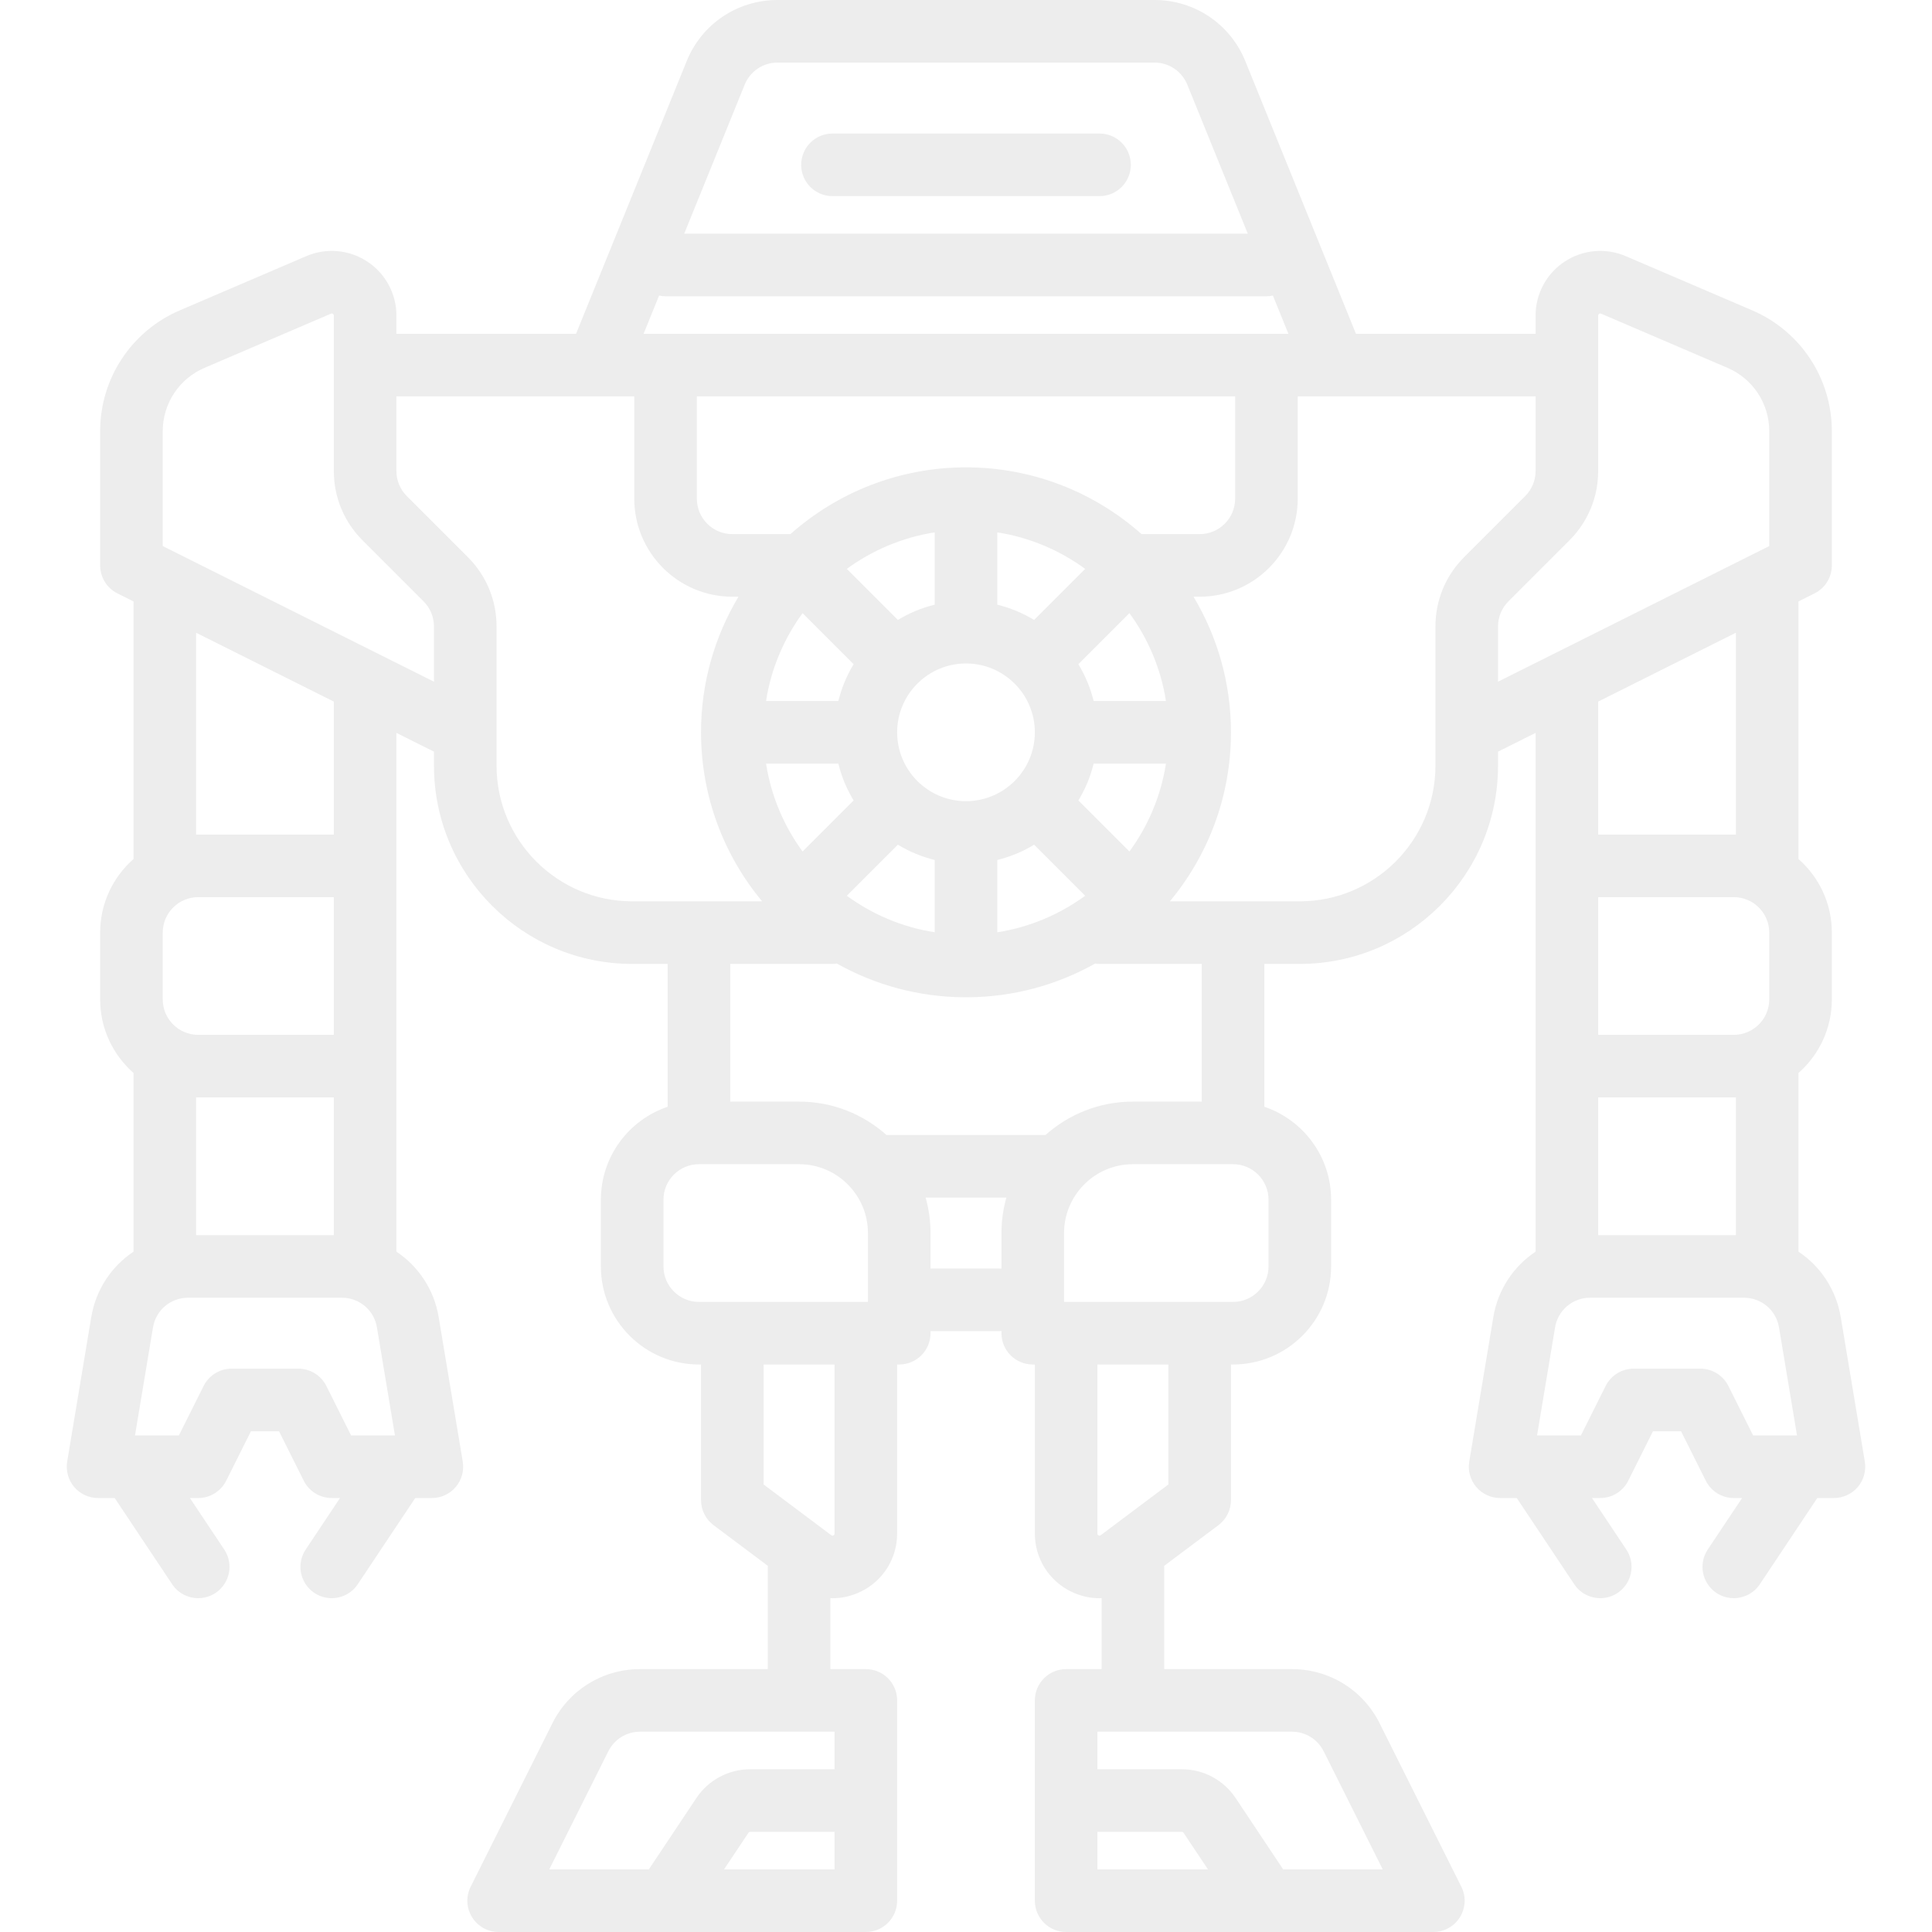
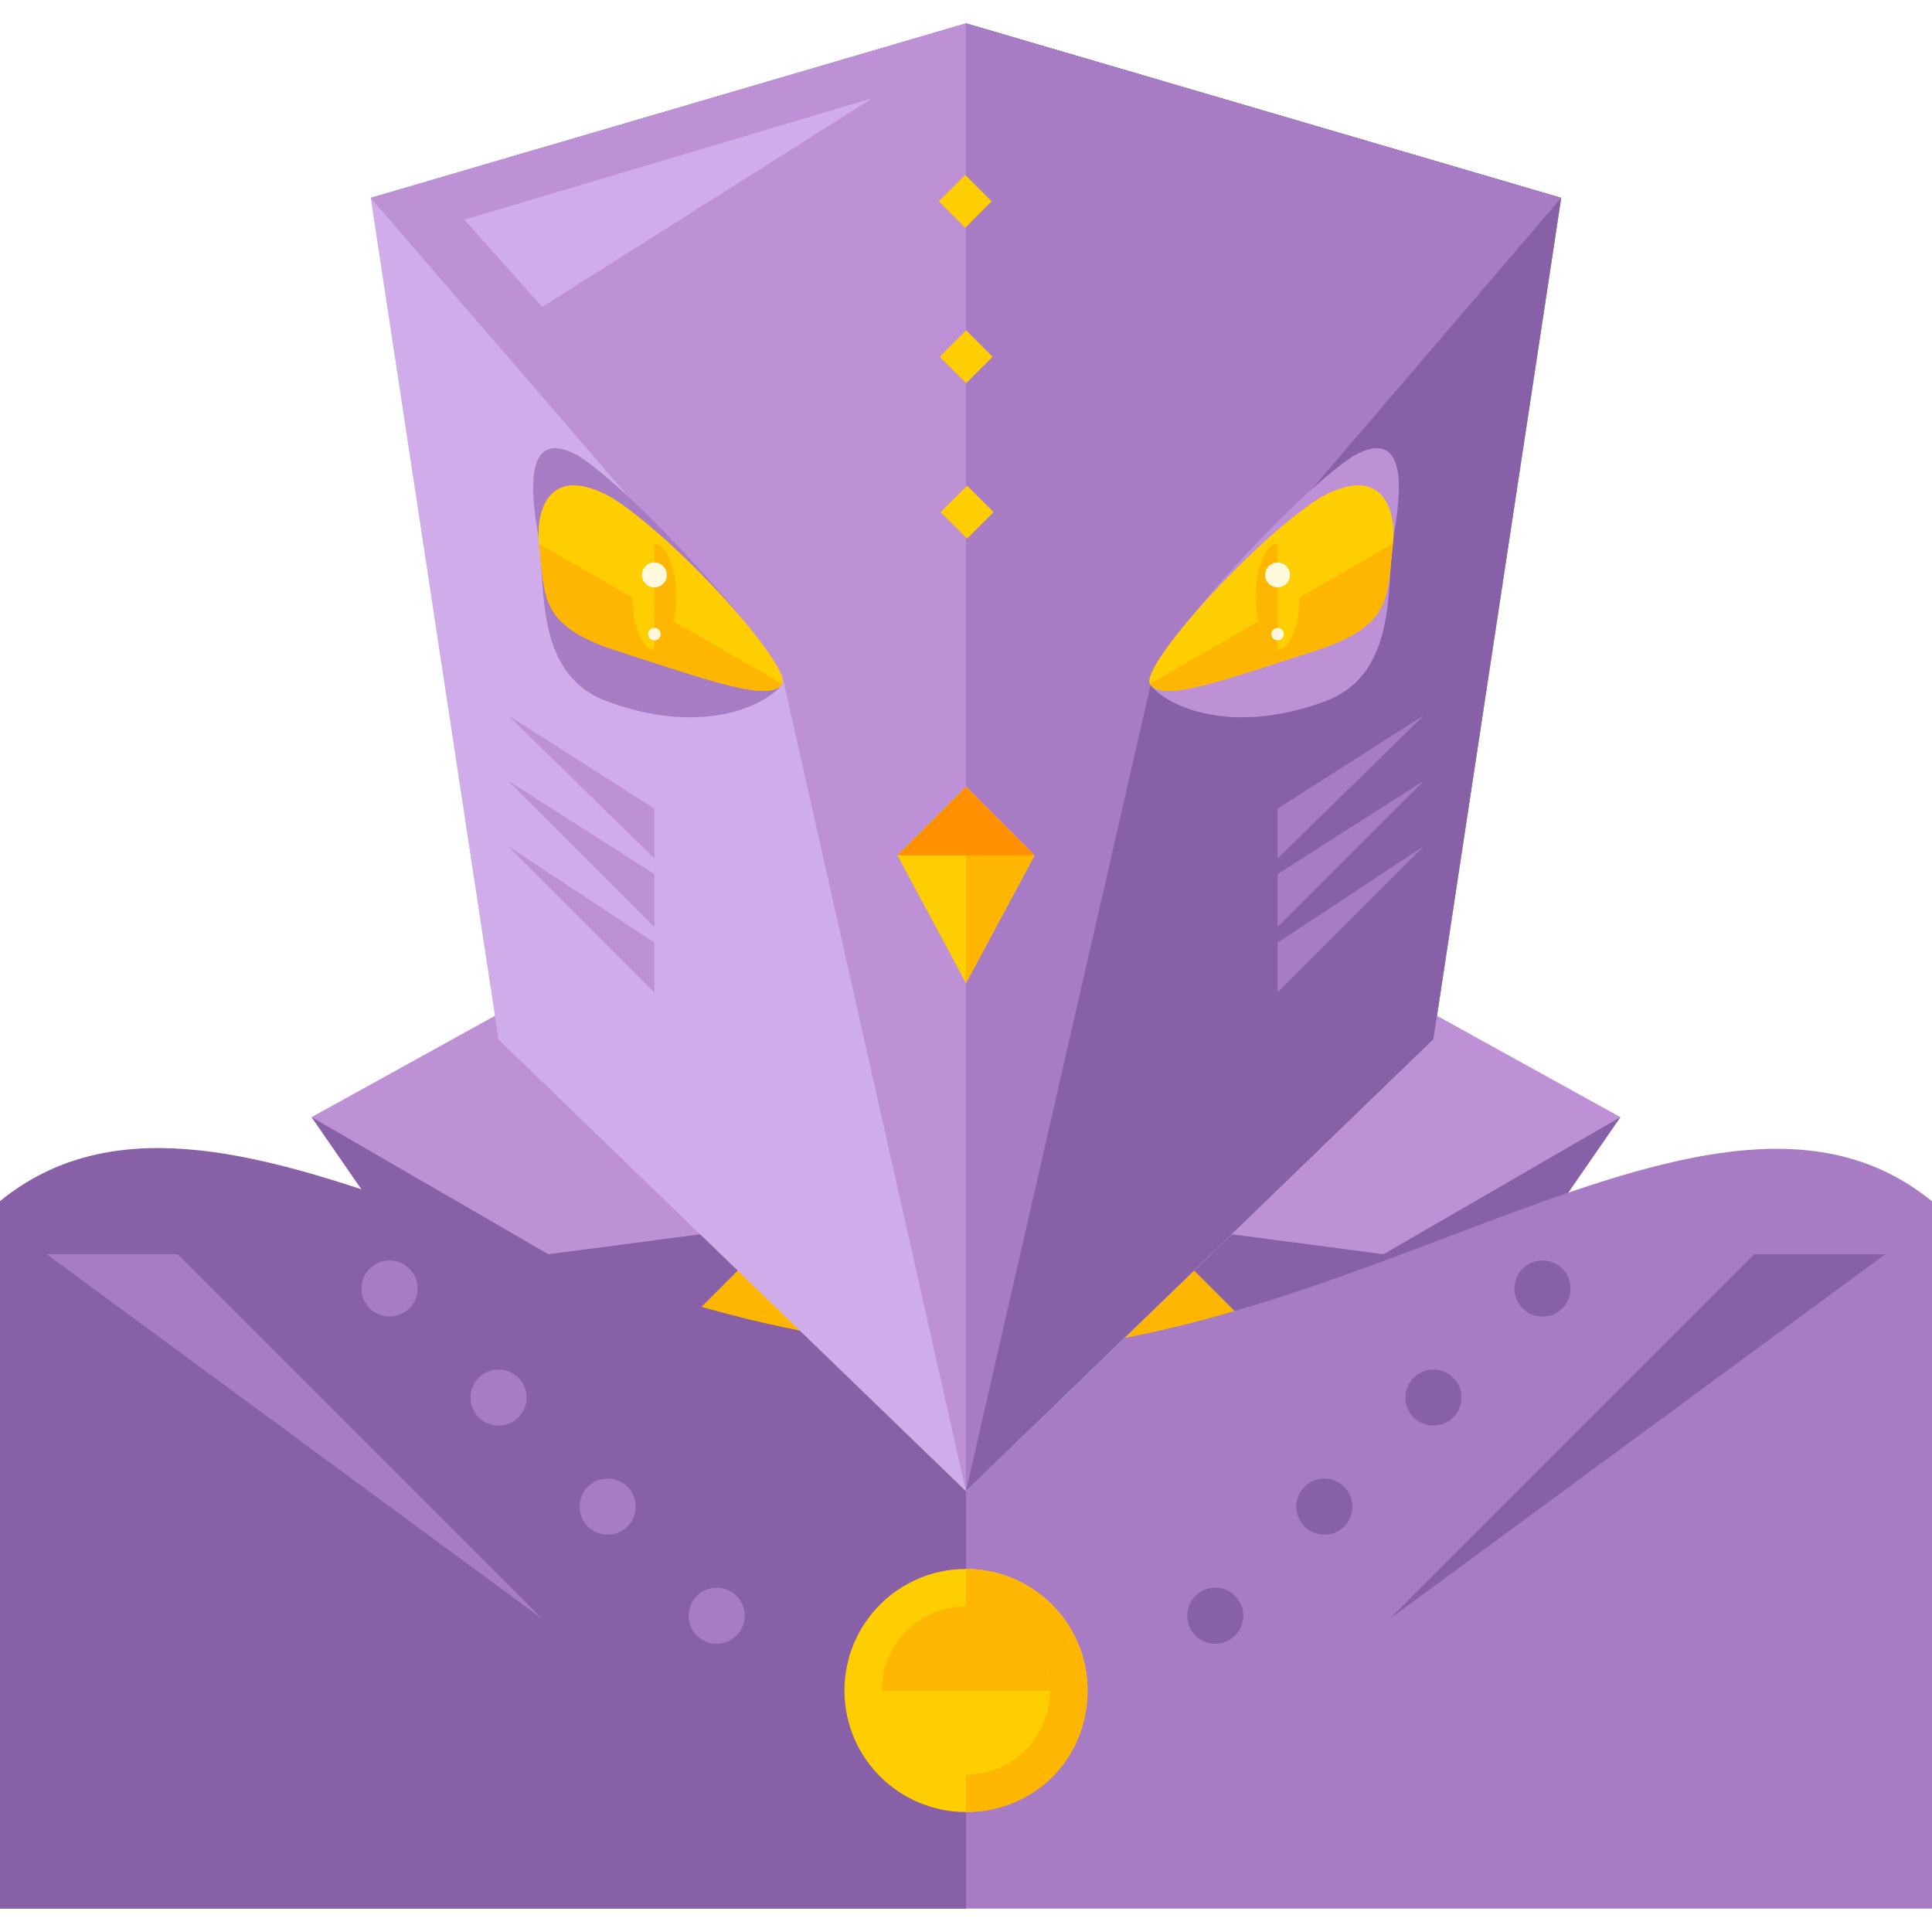
- <svg xmlns="http://www.w3.org/2000/svg" version="1.1" id="Capa_1" x="0px" y="0px" viewBox="0 0 463.001 463.001" style="enable-background:new 0 0 463.001 463.001;" xml:space="preserve" width="512px" height="512px">
+ <svg xmlns="http://www.w3.org/2000/svg" version="1.1" id="Layer_1" x="0px" y="0px" viewBox="0 0 496 496" style="enable-background:new 0 0 496 496;" xml:space="preserve">
+   <rect x="112" y="290" style="fill:#FFB600;" width="240" height="72" />
+   <polygon style="fill:#BE90D6;" points="201.6,314 140.8,374.8 80,286.8 140.8,253.2 " />
+   <polygon style="fill:#8860A8;" points="201.6,314 140.8,374.8 80,286.8 140.8,322 " />
+   <polygon style="fill:#BE90D6;" points="294.4,314 355.2,374.8 416,286.8 355.2,253.2 " />
+   <polygon style="fill:#8860A8;" points="294.4,314 355.2,374.8 416,286.8 355.2,322 " />
+   <path style="fill:#A87CC4;" d="M0,490h496V308.4c-56-45.6-145.6,39.2-248,39.2S56,262.8,0,308.4V490z" />
+   <path style="fill:#8860A8;" d="M248,346c-102.4,0-192-83.2-248-37.6V490h248" />
+   <polygon style="fill:#BDD5DB;" points="95.2,50.8 248,6 400.8,50.8 368,266.8 248,382.8 128,266.8 " />
+   <polygon style="fill:#D1ACEA;" points="95.2,50.8 248,6 400.8,50.8 368,266.8 248,382.8 128,266.8 " />
+   <polygon style="fill:#87B6C1;" points="95.2,50.8 248,6 400.8,50.8 368,266.8 248,382.8 200.8,173.2 " />
+   <polyline style="fill:#8860A8;" points="248,6 400.8,50.8 368,266.8 248,382.8 " />
+   <polyline style="fill:#BE90D6;" points="248,382.8 200.8,173.2 95.2,50.8 248,6 " />
  <g>
-     <path d="M446.899,350.267l-5.772-34.631c-1.105-6.631-4.888-12.186-10.126-15.681v-42.814c4.899-4.31,8-10.619,8-17.642v-16   c0-7.023-3.101-13.332-8-17.642v-61.723l3.854-1.927c2.54-1.27,4.146-3.867,4.146-6.708v-32.174   c0-12.618-7.494-23.983-19.092-28.953l-30.304-12.987c-4.803-2.059-10.276-1.571-14.639,1.307   C370.604,65.569,368,70.406,368,75.631V80h-43.043l-26.469-65.228C294.898,5.798,286.333,0,276.667,0h-90.334   c-9.666,0-18.23,5.798-21.806,14.737L138.044,80H95.001v-4.369c0-5.226-2.604-10.063-6.967-12.939   c-4.363-2.877-9.838-3.366-14.639-1.307L43.092,74.373C31.495,79.343,24,90.708,24,103.326V135.5c0,2.841,1.605,5.438,4.146,6.708   L32,144.135v61.723c-4.899,4.31-8,10.619-8,17.642v16c0,7.023,3.101,13.332,8,17.642v42.814c-5.238,3.495-9.021,9.05-10.127,15.681   l-5.771,34.63c-0.362,2.175,0.251,4.398,1.676,6.081S21.295,359,23.5,359h3.986l13.773,20.66c1.445,2.168,3.823,3.341,6.247,3.341   c1.43,0,2.875-0.408,4.153-1.261c3.446-2.297,4.378-6.954,2.08-10.4L45.514,359H47.5c2.841,0,5.438-1.605,6.708-4.146L60.135,343   h6.73l5.927,11.854C74.063,357.395,76.66,359,79.5,359h1.986l-8.227,12.34c-2.298,3.446-1.366,8.103,2.08,10.4   c1.278,0.853,2.724,1.261,4.153,1.261c2.424,0,4.802-1.173,6.247-3.341L99.514,359h3.986c2.205,0,4.298-0.97,5.723-2.652   s2.038-3.906,1.676-6.081l-5.772-34.631c-1.105-6.631-4.888-12.186-10.126-15.681v-124.32l9,4.5v3.365   c0,26.191,21.309,47.5,47.5,47.5h8.5v34.234c-9.29,3.138-16,11.93-16,22.266v16c0,12.958,10.542,23.5,23.5,23.5h0.5v32.5   c0,2.361,1.111,4.583,3,6l13.012,9.759c-0.003,0.081-0.012,0.16-0.012,0.241V400h-30.611c-8.959,0-17.013,4.978-21.019,12.991   l-19.578,39.155c-1.163,2.325-1.038,5.086,0.328,7.297c1.366,2.211,3.78,3.557,6.38,3.557h39.979c0.005,0,0.009,0.001,0.014,0.001   c0.005,0,0.011-0.001,0.016-0.001H207.5c4.143,0,7.5-3.358,7.5-7.5v-48c0-4.142-3.357-7.5-7.5-7.5H199v-17.005   c0.162,0.005,0.323,0.02,0.484,0.02c2.36,0,4.735-0.545,6.947-1.65c5.285-2.643,8.568-7.955,8.568-13.864V327h0.5   c4.143,0,7.5-3.358,7.5-7.5V319h16.5c0.169,0,0.334-0.014,0.5-0.025v0.525c0,4.142,3.357,7.5,7.5,7.5h0.5v40.5   c0,5.909,3.283,11.221,8.568,13.864c2.212,1.106,4.587,1.65,6.947,1.65c0.162,0,0.323-0.014,0.484-0.02V400h-8.5   c-4.143,0-7.5,3.358-7.5,7.5v48c0,4.142,3.357,7.5,7.5,7.5h47.991c0.005,0,0.011,0.001,0.016,0.001   c0.005,0,0.009-0.001,0.014-0.001H343.5c2.6,0,5.014-1.346,6.38-3.557c1.366-2.211,1.491-4.972,0.328-7.297l-19.578-39.155   c-4.006-8.013-12.06-12.991-21.019-12.991H279v-24.5c0-0.081-0.01-0.16-0.012-0.241L292,365.5c1.889-1.417,3-3.639,3-6V327h0.5   c12.958,0,23.5-10.542,23.5-23.5v-16c0-10.336-6.71-19.128-16-22.266V231h8.5c26.191,0,47.5-21.309,47.5-47.5v-3.365l9-4.5v124.32   c-5.238,3.495-9.021,9.05-10.127,15.681l-5.771,34.63c-0.362,2.175,0.251,4.398,1.676,6.081S357.295,359,359.5,359h3.986   l13.773,20.66c1.445,2.168,3.823,3.341,6.247,3.341c1.43,0,2.875-0.408,4.153-1.261c3.446-2.297,4.378-6.954,2.08-10.4L381.514,359   h1.986c2.841,0,5.438-1.605,6.708-4.146L396.135,343h6.73l5.927,11.854c1.271,2.541,3.867,4.146,6.708,4.146h1.986l-8.227,12.34   c-2.298,3.446-1.366,8.103,2.08,10.4c1.278,0.853,2.724,1.261,4.153,1.261c2.424,0,4.802-1.173,6.247-3.341L435.514,359h3.986   c2.205,0,4.298-0.97,5.723-2.652S447.261,352.442,446.899,350.267z M178.441,20.343c1.298-3.246,4.396-5.343,7.893-5.343h90.334   c3.496,0,6.595,2.097,7.907,5.378L299.03,56H163.971L178.441,20.343z M157.95,70.838c0.5,0.105,1.019,0.162,1.55,0.162h144   c0.532,0,1.05-0.057,1.551-0.162L308.769,80H231.5h-77.269L157.95,70.838z M204.569,159.176c-1.644,2.701-2.886,5.671-3.659,8.823   h-17.327c1.214-7.785,4.291-14.957,8.752-21.058L204.569,159.176z M202.942,136.334c6.101-4.461,13.274-7.538,21.059-8.752v17.327   c-3.152,0.773-6.122,2.015-8.824,3.659L202.942,136.334z M200.91,182.999c0.773,3.153,2.016,6.124,3.66,8.826l-12.234,12.235   c-4.461-6.102-7.539-13.275-8.752-21.061H200.91z M215.176,202.431c2.702,1.644,5.672,2.886,8.824,3.659v17.327   c-7.785-1.214-14.958-4.291-21.059-8.752L215.176,202.431z M215,175.5c0-9.098,7.402-16.5,16.5-16.5s16.5,7.402,16.5,16.5   s-7.402,16.5-16.5,16.5S215,184.598,215,175.5z M247.825,148.569c-2.702-1.644-5.672-2.886-8.824-3.659v-17.327   c7.785,1.214,14.958,4.291,21.059,8.752L247.825,148.569z M270.666,146.941c4.461,6.101,7.538,13.274,8.752,21.058h-17.327   c-0.773-3.152-2.015-6.122-3.659-8.823L270.666,146.941z M239,206.091c3.152-0.773,6.122-2.015,8.824-3.659l12.234,12.235   c-6.101,4.461-13.274,7.538-21.059,8.752V206.091z M258.432,191.824c1.644-2.702,2.886-5.673,3.66-8.825h17.327   c-1.214,7.786-4.291,14.959-8.752,21.06L258.432,191.824z M273.579,128c-11.213-9.944-25.948-16-42.078-16s-30.866,6.056-42.078,16   H175.5c-4.687,0-8.5-3.813-8.5-8.5V95h64.5H296v24.5c0,4.687-3.813,8.5-8.5,8.5H273.579z M39,223.5c0-4.687,3.813-8.5,8.5-8.5H80   v33H47.5c-4.687,0-8.5-3.813-8.5-8.5V223.5z M47,200.013v-48.377l33,16.5V200H47.5C47.333,200,47.167,200.009,47,200.013z M80,263   v33H47v-33.013c0.167,0.003,0.332,0.013,0.5,0.013H80z M84.135,344l-5.927-11.854C76.938,329.605,74.341,328,71.5,328h-16   c-2.841,0-5.438,1.605-6.708,4.146L42.866,344H32.354l4.315-25.897c0.687-4.116,4.213-7.103,8.385-7.103h36.893   c4.172,0,7.698,2.987,8.384,7.103L94.647,344H84.135z M104,163.365l-65-32.5v-27.539c0-6.609,3.926-12.563,10-15.166l30.304-12.987   c0.088-0.038,0.249-0.106,0.473,0.042c0.225,0.148,0.225,0.323,0.225,0.417L80,112.873c0,6.277,2.444,12.179,6.883,16.617   l14.627,14.627c1.606,1.605,2.49,3.74,2.49,6.011V163.365z M151.5,216c-17.921,0-32.5-14.58-32.5-32.5v-8v-25.373   c0-6.277-2.444-12.179-6.883-16.617l-14.627-14.627c-1.606-1.605-2.49-3.74-2.49-6.011V95h57v24.5c0,12.958,10.542,23.5,23.5,23.5   h1.475c-5.692,9.514-8.974,20.627-8.975,32.497c0,0,0,0.001,0,0.001v0v0.001c0,15.381,5.5,29.5,14.632,40.5H151.5z M200,448   h-26.486l5.852-8.778c0.093-0.139,0.248-0.222,0.415-0.222H200V448z M200,415v9h-20.219c-5.194,0-10.016,2.581-12.896,6.902   L155.487,448h-23.851l14.15-28.302c1.449-2.898,4.362-4.698,7.603-4.698H200z M200,367.5c0,0.138,0,0.309-0.276,0.447   c-0.275,0.137-0.412,0.036-0.523-0.047L183,355.75V327h17V367.5z M208,312h-40.5c-4.687,0-8.5-3.813-8.5-8.5v-16   c0-4.687,3.813-8.5,8.5-8.5h24c9.098,0,16.5,7.402,16.5,16.5V312z M240,295.5v8.525c-0.166-0.011-0.331-0.025-0.5-0.025H223v-8.5   c0-2.945-0.415-5.794-1.175-8.5h19.349C240.416,289.706,240,292.555,240,295.5z M250.554,272h-38.107   c-5.571-4.971-12.91-8-20.946-8H175v-33h24.501c0.357,0,0.706-0.034,1.05-0.082c9.164,5.138,19.717,8.082,30.949,8.082   s21.785-2.944,30.949-8.082c0.344,0.048,0.693,0.082,1.05,0.082H288v33h-16.5C263.464,264,256.125,267.029,250.554,272z M263,448   v-9h20.219c0.167,0,0.322,0.083,0.416,0.223l5.852,8.777H263z M309.612,415c3.24,0,6.153,1.8,7.603,4.699L331.365,448h-23.85   l-11.398-17.097c-2.882-4.322-7.703-6.903-12.897-6.903H263v-9H309.612z M280,355.75l-16.2,12.15   c-0.111,0.082-0.247,0.184-0.523,0.047C263,367.809,263,367.638,263,367.5V327h17V355.75z M304,287.5v16c0,4.687-3.813,8.5-8.5,8.5   H255v-16.5c0-9.098,7.402-16.5,16.5-16.5h24C300.187,279,304,282.813,304,287.5z M350.883,133.51   c-4.438,4.438-6.883,10.34-6.883,16.617V175.5v8c0,17.92-14.579,32.5-32.5,32.5h-31.132C289.5,205,295,190.881,295,175.5   c0,0,0,0,0-0.001v0v-0.001c0-11.87-3.282-22.984-8.975-32.498h1.475c12.958,0,23.5-10.542,23.5-23.5V95h57v17.873   c0,2.271-0.884,4.405-2.49,6.011L350.883,133.51z M359,163.365v-13.237c0-2.271,0.884-4.405,2.49-6.011l14.627-14.627   c4.438-4.438,6.883-10.34,6.883-16.617L383,75.631c0-0.094,0-0.269,0.225-0.417c0.224-0.148,0.385-0.08,0.473-0.042L414,88.16   c6.074,2.604,10,8.557,10,15.166v27.539L359,163.365z M415.5,248H383v-33h32.5c4.687,0,8.5,3.813,8.5,8.5v16   C424,244.187,420.187,248,415.5,248z M416,262.987V296h-33v-33h32.5C415.668,263,415.834,262.991,416,262.987z M383,200v-31.865   l33-16.5v48.377c-0.167-0.003-0.332-0.013-0.5-0.013H383z M420.135,344l-5.927-11.854c-1.271-2.541-3.867-4.146-6.708-4.146h-16   c-2.841,0-5.438,1.605-6.708,4.146L378.866,344h-10.512l4.315-25.897c0.687-4.116,4.213-7.103,8.385-7.103h36.893   c4.172,0,7.698,2.987,8.384,7.103L430.647,344H420.135z" fill="#ededed" />
-     <path d="M263.5,32h-64c-4.143,0-7.5,3.358-7.5,7.5s3.357,7.5,7.5,7.5h64c4.143,0,7.5-3.358,7.5-7.5S267.643,32,263.5,32z" fill="#ededed" />
+     <polyline style="fill:#A87CC4;" points="248,382.8 296,173.2 400.8,50.8 248,6  " />
+     <path style="fill:#A87CC4;" d="M200.8,175.6c-3.2,4.8-19.2,13.6-44,4.8c-19.2-6.4-16.8-28-18.4-41.6c-0.8-5.6-6.4-31.2,10.4-21.6   C165.6,128.4,203.2,170.8,200.8,175.6z" />
  </g>
+   <path style="fill:#FFCE00;" d="M200.8,175.6c-3.2,4.8-18.4-0.8-43.2-8.8c-19.2-6.4-17.6-13.6-19.2-27.2c-0.8-5.6,0.8-21.6,18.4-12  C173.6,138,203.2,170.8,200.8,175.6z" />
+   <path style="fill:#FFB600;" d="M200.8,175.6c-3.2,4.8-18.4-0.8-43.2-8.8c-19.2-6.4-17.6-13.6-19.2-27.2" />
+   <ellipse style="fill:#FFCE00;" cx="168" cy="153.2" rx="5.6" ry="13.6" />
+   <path style="fill:#FFB600;" d="M168,139.6c3.2,0,5.6,6.4,5.6,13.6c0,7.2-2.4,13.6-5.6,13.6" />
+   <g>
+     <circle style="fill:#FFF8DC;" cx="168" cy="147.6" r="3.2" />
+     <circle style="fill:#FFF8DC;" cx="168" cy="162.8" r="1.6" />
+   </g>
+   <path style="fill:#BE90D6;" d="M295.2,175.6c3.2,4.8,19.2,13.6,44,4.8c19.2-6.4,16.8-28,18.4-41.6c0.8-5.6,6.4-31.2-10.4-21.6  C330.4,128.4,292.8,170.8,295.2,175.6z" />
+   <path style="fill:#FFCE00;" d="M295.2,175.6c3.2,4.8,18.4-0.8,43.2-8.8c19.2-6.4,17.6-13.6,19.2-27.2c0.8-5.6-0.8-21.6-18.4-12  C322.4,138,292.8,170.8,295.2,175.6z" />
+   <path style="fill:#FFB600;" d="M295.2,175.6c3.2,4.8,18.4-0.8,43.2-8.8c19.2-6.4,17.6-13.6,19.2-27.2" />
+   <ellipse style="fill:#FFCE00;" cx="328" cy="153.2" rx="5.6" ry="13.6" />
+   <path style="fill:#FFB600;" d="M328,139.6c-3.2,0-5.6,6.4-5.6,13.6c0,7.2,2.4,13.6,5.6,13.6" />
+   <g>
+     <circle style="fill:#FFF8DC;" cx="328" cy="147.6" r="3.2" />
+     <circle style="fill:#FFF8DC;" cx="328" cy="162.8" r="1.6" />
+   </g>
+   <g>
+     <polygon style="fill:#BE90D6;" points="130.4,183.6 168,220.4 168,207.6  " />
+     <polygon style="fill:#BE90D6;" points="130.4,200.4 168,238 168,224.4  " />
+     <polygon style="fill:#BE90D6;" points="130.4,217.2 168,254.8 168,242  " />
+   </g>
+   <g>
+     <polygon style="fill:#A87CC4;" points="365.6,183.6 328,220.4 328,207.6  " />
+     <polygon style="fill:#A87CC4;" points="365.6,200.4 328,238 328,224.4  " />
+     <polygon style="fill:#A87CC4;" points="365.6,217.2 328,254.8 328,242  " />
+   </g>
+   <polygon style="fill:#FFCE00;" points="265.6,219.6 248,252.4 230.4,219.6 248,202 " />
+   <polyline style="fill:#FFB600;" points="248,202 265.6,219.6 248,252.4 " />
+   <polyline style="fill:#FF9100;" points="230.4,219.6 248,202 265.6,219.6 " />
+   <g>
+     <rect x="243.483" y="126.679" transform="matrix(-0.7071 0.7071 -0.7071 -0.7071 516.8148 48.8871)" style="fill:#FFCE00;" width="9.6" height="9.6" />
+     <rect x="243.239" y="86.795" transform="matrix(-0.7071 0.7071 -0.7071 -0.7071 488.196 -19.0266)" style="fill:#FFCE00;" width="9.6" height="9.6" />
+     <rect x="242.995" y="46.887" transform="matrix(-0.7071 0.7071 -0.7071 -0.7071 459.5602 -86.9813)" style="fill:#FFCE00;" width="9.6" height="9.6" />
+   </g>
+   <polygon style="fill:#D1ACEA;" points="139.2,78.8 119.2,56.4 224,25.2 " />
+   <g>
+     <polygon style="fill:#A87CC4;" points="12,322 45.6,322 139.2,415.6  " />
+     <circle style="fill:#A87CC4;" cx="100" cy="330.8" r="7.2" />
+     <circle style="fill:#A87CC4;" cx="128" cy="358.8" r="7.2" />
+     <circle style="fill:#A87CC4;" cx="156" cy="386.8" r="7.2" />
+     <circle style="fill:#A87CC4;" cx="184" cy="414.8" r="7.2" />
+   </g>
+   <g>
+     <polygon style="fill:#8860A8;" points="484,322 450.4,322 356.8,415.6  " />
+     <circle style="fill:#8860A8;" cx="396" cy="330.8" r="7.2" />
+     <circle style="fill:#8860A8;" cx="368" cy="358.8" r="7.2" />
+     <circle style="fill:#8860A8;" cx="340" cy="386.8" r="7.2" />
+     <circle style="fill:#8860A8;" cx="312" cy="414.8" r="7.2" />
+   </g>
+   <circle style="fill:#FFCE00;" cx="248" cy="434" r="31.2" />
+   <path style="fill:#FFB600;" d="M248,402.8c16.8,0,31.2,13.6,31.2,31.2s-13.6,31.2-31.2,31.2" />
+   <circle style="fill:#FFCE00;" cx="248" cy="434" r="21.6" />
+   <path style="fill:#FFB600;" d="M226.4,434c0-12,9.6-21.6,21.6-21.6s21.6,9.6,21.6,21.6" />
  <g>
</g>
  <g>
</g>
  <g>
</g>
  <g>
</g>
  <g>
</g>
  <g>
</g>
  <g>
</g>
  <g>
</g>
  <g>
</g>
  <g>
</g>
  <g>
</g>
  <g>
</g>
  <g>
</g>
  <g>
</g>
  <g>
</g>
</svg>
